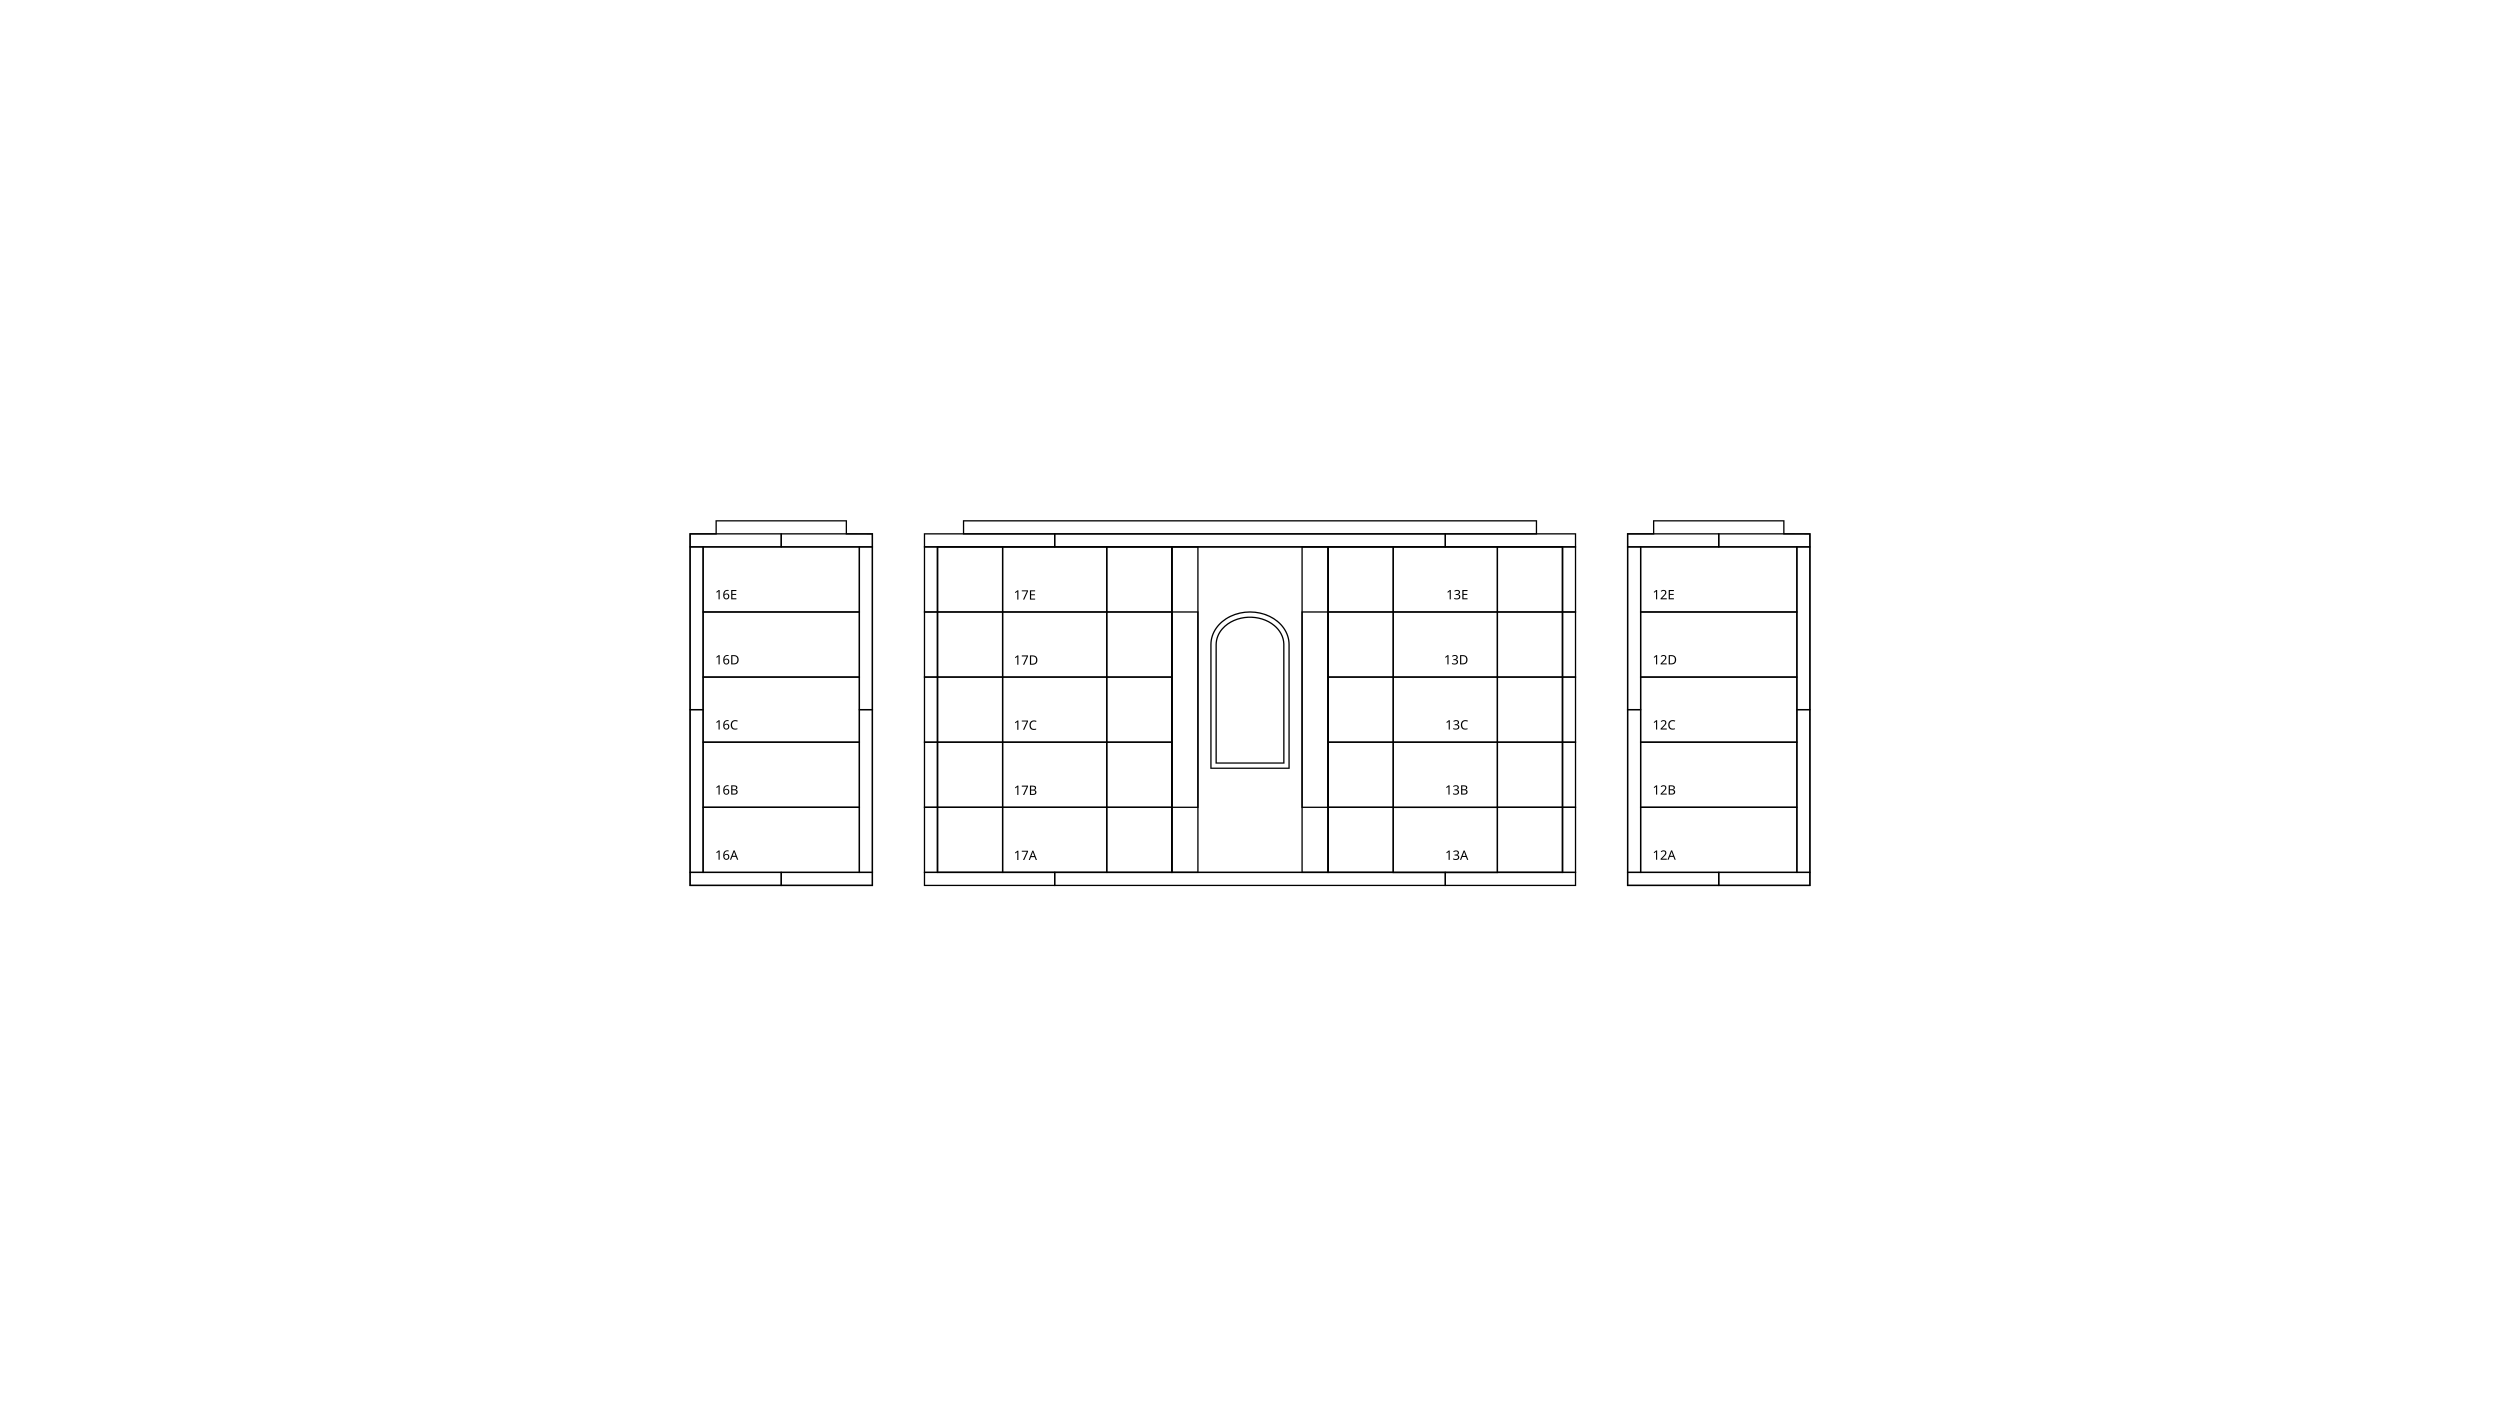
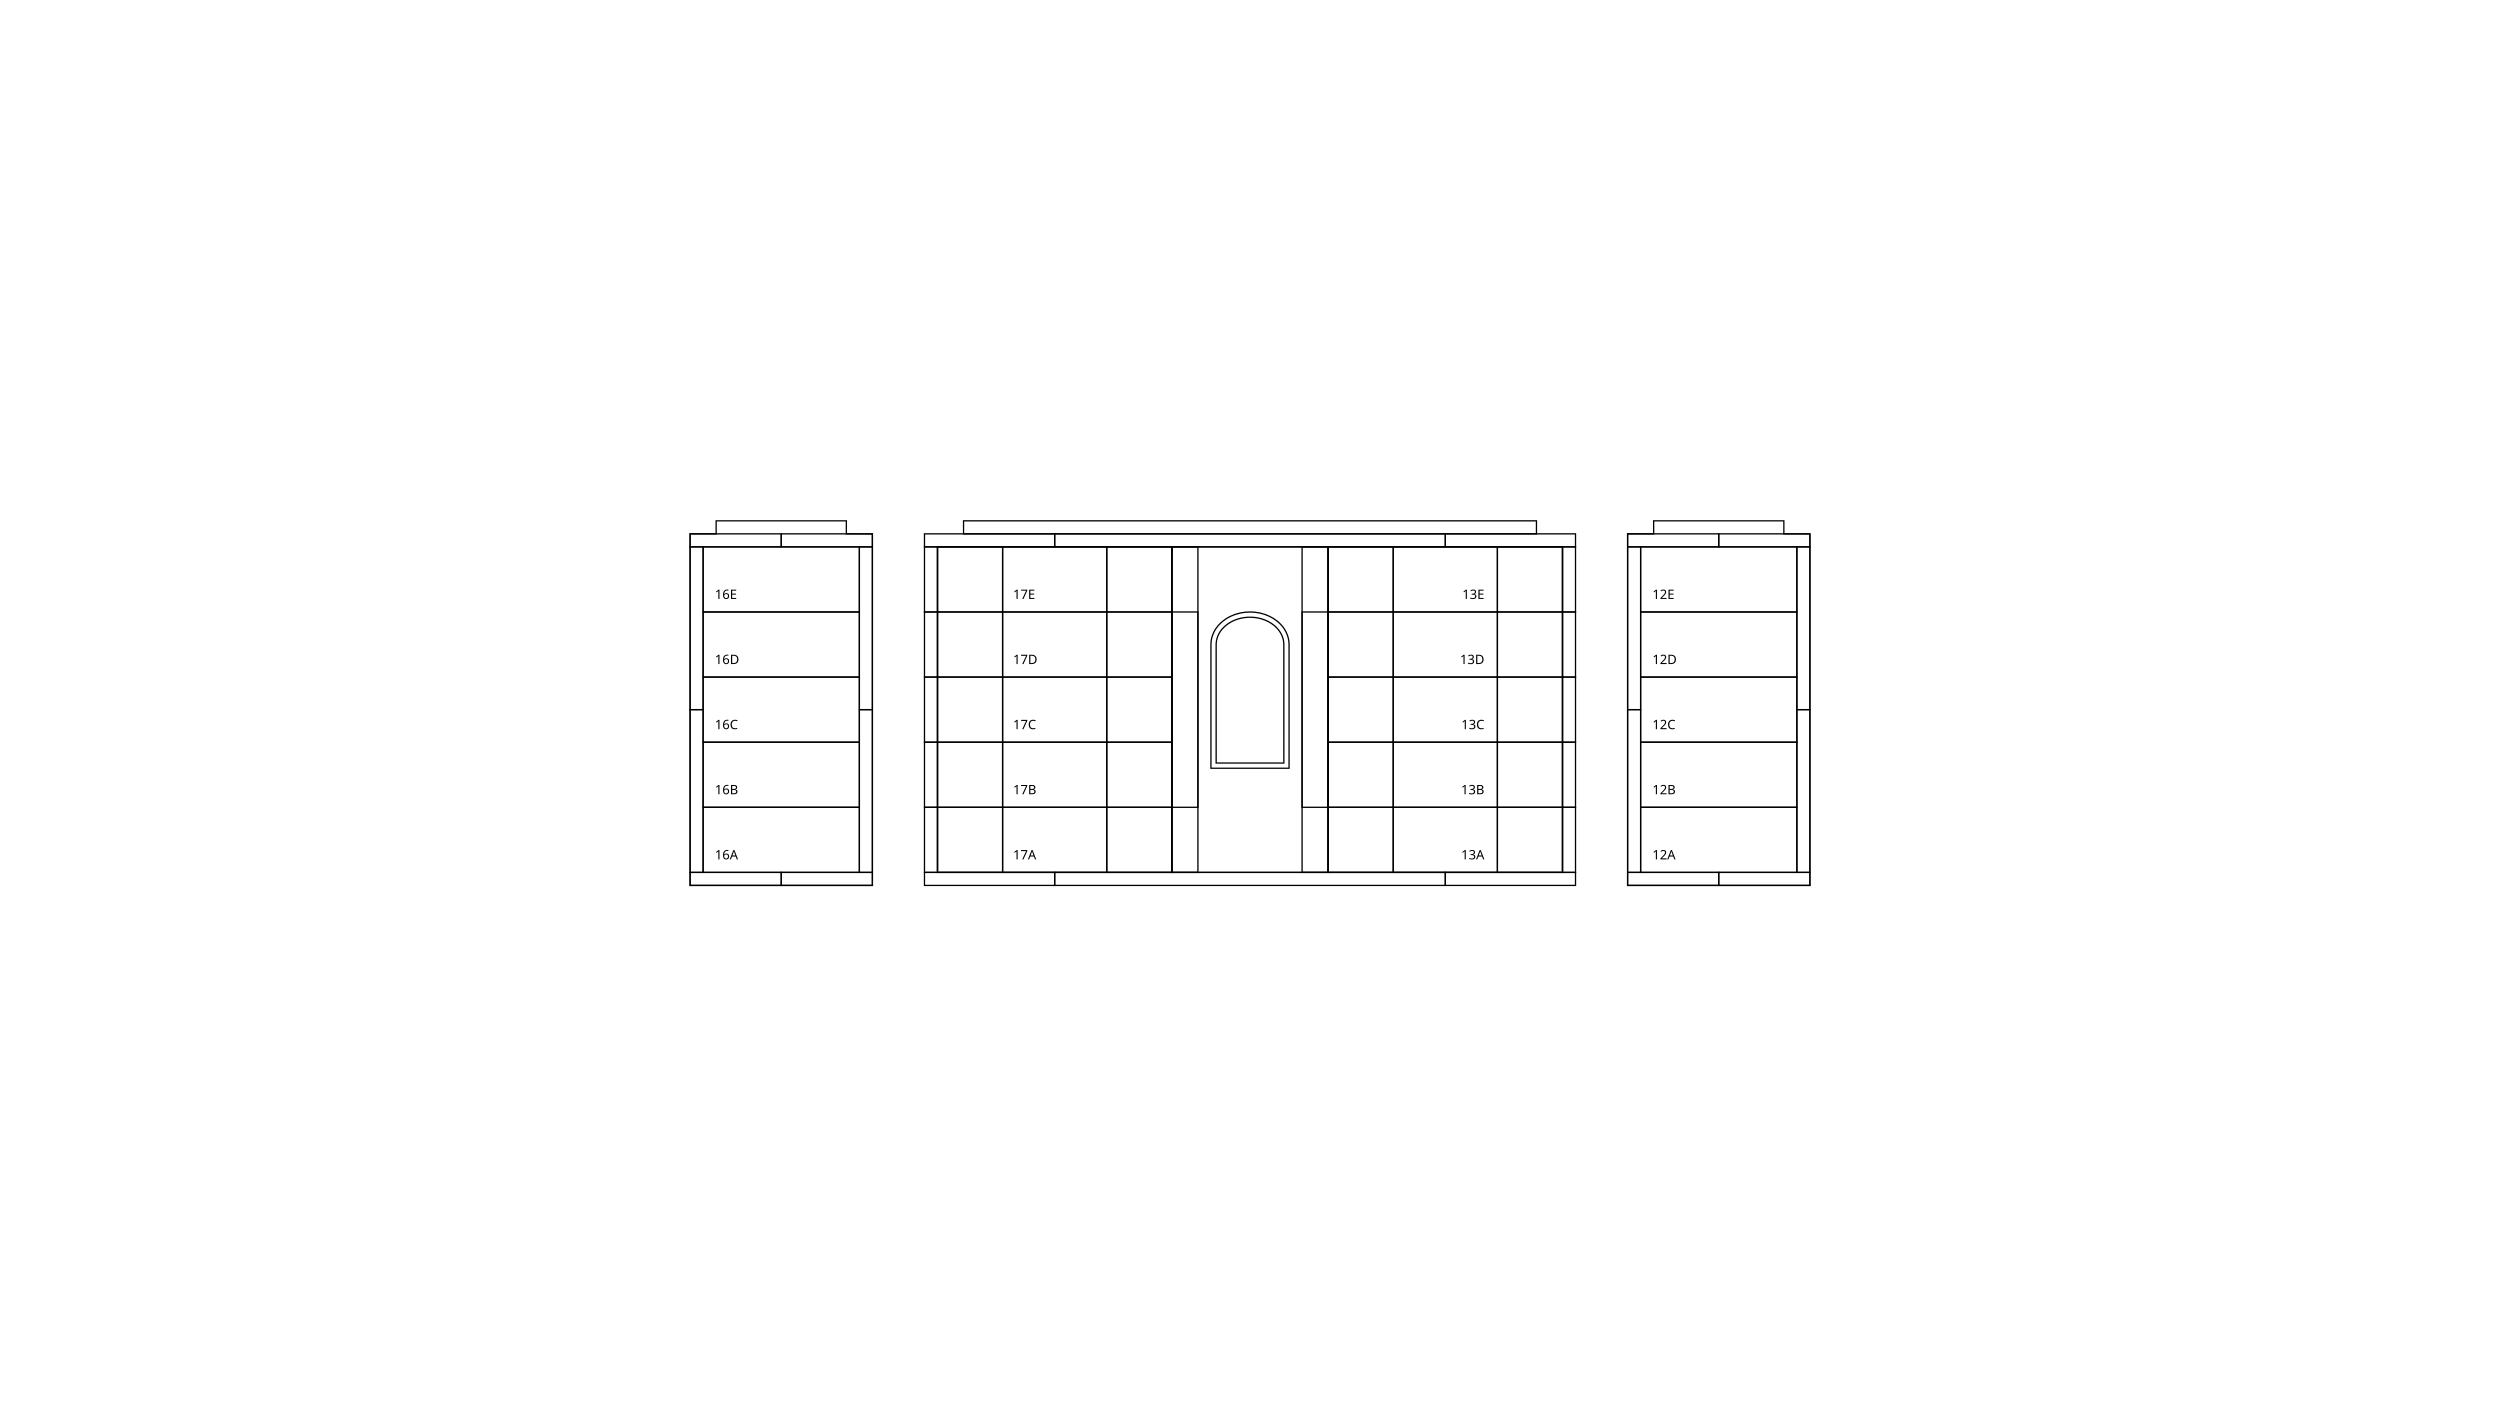
- <svg xmlns="http://www.w3.org/2000/svg" width="1920" height="1080" viewBox="0 0 1920 1080" version="1.1" id="svg5">
-   <defs id="defs2" />
-   <g id="layer1" style="display:inline">
-     <path style="fill:none;stroke:#000000;stroke-width:1px;stroke-linecap:butt;stroke-linejoin:miter;stroke-opacity:1" d="M 530,680 H 670 V 410.059 L 650,410 V 400 H 550 v 10 h -20 z" id="path892" />
-     <path style="fill:none;stroke:#000000;stroke-width:1px;stroke-linecap:butt;stroke-linejoin:miter;stroke-opacity:1" d="m 530,410 h 70 v 10 h -70 z" id="path2489" />
-     <path style="fill:none;stroke:#000000;stroke-width:1px;stroke-linecap:butt;stroke-linejoin:miter;stroke-opacity:1" d="m 600,410 h 70 v 10 h -70 z" id="path2855" />
-     <path style="fill:none;stroke:#000000;stroke-width:1px;stroke-linecap:butt;stroke-linejoin:miter;stroke-opacity:1" d="m 530,420 h 10 v 125 h -10 z" id="path2857" />
-     <path style="fill:none;stroke:#000000;stroke-width:1px;stroke-linecap:butt;stroke-linejoin:miter;stroke-opacity:1" d="m 530,545 v 125 h 10 V 545 Z" id="path2859" />
-     <path style="fill:none;stroke:#000000;stroke-width:1px;stroke-linecap:butt;stroke-linejoin:miter;stroke-opacity:1" d="m 660,420 h 10 v 125 h -10 z" id="path2861" />
-     <path style="fill:none;stroke:#000000;stroke-width:1px;stroke-linecap:butt;stroke-linejoin:miter;stroke-opacity:1" d="m 660,545 h 10 v 125 h -10 z" id="path2863" />
-     <path style="fill:none;stroke:#000000;stroke-width:1px;stroke-linecap:butt;stroke-linejoin:miter;stroke-opacity:1" d="m 530,670 h 70 v 10 h -70 z" id="path3182" />
-     <path style="fill:none;stroke:#000000;stroke-width:1px;stroke-linecap:butt;stroke-linejoin:miter;stroke-opacity:1" d="m 600,670 h 70 v 10 h -70 z" id="path3184" />
-     <path style="display:inline;fill:none;stroke:#000000;stroke-width:1px;stroke-linecap:butt;stroke-linejoin:miter;stroke-opacity:1" d="m 1250,680 h 140 V 410.059 L 1370,410 v -10 h -100 v 10 h -20 z" id="path892-0" />
-     <path style="display:inline;fill:none;stroke:#000000;stroke-width:1px;stroke-linecap:butt;stroke-linejoin:miter;stroke-opacity:1" d="m 1250,410 h 70 v 10 h -70 z" id="path2489-3" />
-     <path style="display:inline;fill:none;stroke:#000000;stroke-width:1px;stroke-linecap:butt;stroke-linejoin:miter;stroke-opacity:1" d="m 1320,410 h 70 v 10 h -70 z" id="path2855-6" />
-     <path style="display:inline;fill:none;stroke:#000000;stroke-width:1px;stroke-linecap:butt;stroke-linejoin:miter;stroke-opacity:1" d="m 1250,420 h 10 v 125 h -10 z" id="path2857-1" />
-     <path style="display:inline;fill:none;stroke:#000000;stroke-width:1px;stroke-linecap:butt;stroke-linejoin:miter;stroke-opacity:1" d="m 1250,545 v 125 h 10 V 545 Z" id="path2859-0" />
-     <path style="display:inline;fill:none;stroke:#000000;stroke-width:1px;stroke-linecap:butt;stroke-linejoin:miter;stroke-opacity:1" d="m 1380,420 h 10 v 125 h -10 z" id="path2861-6" />
-     <path style="display:inline;fill:none;stroke:#000000;stroke-width:1px;stroke-linecap:butt;stroke-linejoin:miter;stroke-opacity:1" d="m 1380,545 h 10 v 125 h -10 z" id="path2863-3" />
-     <path style="display:inline;fill:none;stroke:#000000;stroke-width:1px;stroke-linecap:butt;stroke-linejoin:miter;stroke-opacity:1" d="m 1250,670 h 70 v 10 h -70 z" id="path3182-2" />
-     <path style="display:inline;fill:none;stroke:#000000;stroke-width:1px;stroke-linecap:butt;stroke-linejoin:miter;stroke-opacity:1" d="m 1320,670 h 70 v 10 h -70 z" id="path3184-0" />
-     <path style="display:inline;fill:none;stroke:#000000;stroke-width:1px;stroke-linecap:butt;stroke-linejoin:miter;stroke-opacity:1" d="M 720,670 H 900 V 420 H 720 Z" id="path256" />
-     <path style="display:inline;fill:none;stroke:#000000;stroke-width:1px;stroke-linecap:butt;stroke-linejoin:miter;stroke-opacity:1" d="m 720,620 h 50 v 50 h -50 z" id="path765" />
-     <path style="display:inline;fill:none;stroke:#000000;stroke-width:1px;stroke-linecap:butt;stroke-linejoin:miter;stroke-opacity:1" d="m 720,570 h 50 v 50 h -50 z" id="path765-6" />
-     <path style="display:inline;fill:none;stroke:#000000;stroke-width:1px;stroke-linecap:butt;stroke-linejoin:miter;stroke-opacity:1" d="m 720,520 h 50 v 50 h -50 z" id="path765-7" />
-     <path style="display:inline;fill:none;stroke:#000000;stroke-width:1px;stroke-linecap:butt;stroke-linejoin:miter;stroke-opacity:1" d="m 720,470 h 50 v 50 h -50 z" id="path765-5" />
-     <path style="display:inline;fill:none;stroke:#000000;stroke-width:1px;stroke-linecap:butt;stroke-linejoin:miter;stroke-opacity:1" d="m 720,420 h 50 v 50 h -50 z" id="path765-3" />
-     <path style="display:inline;fill:none;stroke:#000000;stroke-width:1px;stroke-linecap:butt;stroke-linejoin:miter;stroke-opacity:1" d="m 850,620 h 50 v 50 h -50 z" id="path765-56" />
-     <path style="display:inline;fill:none;stroke:#000000;stroke-width:1px;stroke-linecap:butt;stroke-linejoin:miter;stroke-opacity:1" d="m 850,570 h 50 v 50 h -50 z" id="path765-6-2" />
-     <path style="display:inline;fill:none;stroke:#000000;stroke-width:1px;stroke-linecap:butt;stroke-linejoin:miter;stroke-opacity:1" d="m 850,520 h 50 v 50 h -50 z" id="path765-7-9" />
-     <path style="display:inline;fill:none;stroke:#000000;stroke-width:1px;stroke-linecap:butt;stroke-linejoin:miter;stroke-opacity:1" d="m 850,470 h 50 v 50 h -50 z" id="path765-5-1" />
-     <path style="display:inline;fill:none;stroke:#000000;stroke-width:1px;stroke-linecap:butt;stroke-linejoin:miter;stroke-opacity:1" d="m 850,420 h 50 v 50 h -50 z" id="path765-3-2" />
-     <path style="display:inline;fill:none;stroke:#000000;stroke-width:1px;stroke-linecap:butt;stroke-linejoin:miter;stroke-opacity:1" d="m 1020,670 h 180 V 420 h -180 z" id="path256-9" />
-     <path style="display:inline;fill:none;stroke:#000000;stroke-width:1px;stroke-linecap:butt;stroke-linejoin:miter;stroke-opacity:1" d="m 1020,620 h 50 v 50 h -50 z" id="path765-36" />
-     <path style="display:inline;fill:none;stroke:#000000;stroke-width:1px;stroke-linecap:butt;stroke-linejoin:miter;stroke-opacity:1" d="m 1020,570 h 50 v 50 h -50 z" id="path765-6-0" />
-     <path style="display:inline;fill:none;stroke:#000000;stroke-width:1px;stroke-linecap:butt;stroke-linejoin:miter;stroke-opacity:1" d="m 1020,520 h 50 v 50 h -50 z" id="path765-7-6" />
-     <path style="display:inline;fill:none;stroke:#000000;stroke-width:1px;stroke-linecap:butt;stroke-linejoin:miter;stroke-opacity:1" d="m 1020,470 h 50 v 50 h -50 z" id="path765-5-2" />
-     <path style="display:inline;fill:none;stroke:#000000;stroke-width:1px;stroke-linecap:butt;stroke-linejoin:miter;stroke-opacity:1" d="m 1020,420 h 50 v 50 h -50 z" id="path765-3-6" />
-     <path style="display:inline;fill:none;stroke:#000000;stroke-width:1px;stroke-linecap:butt;stroke-linejoin:miter;stroke-opacity:1" d="m 1150,620 h 50 v 50 h -50 z" id="path765-56-1" />
-     <path style="display:inline;fill:none;stroke:#000000;stroke-width:1px;stroke-linecap:butt;stroke-linejoin:miter;stroke-opacity:1" d="m 1150,570 h 50 v 50 h -50 z" id="path765-6-2-8" />
-     <path style="display:inline;fill:none;stroke:#000000;stroke-width:1px;stroke-linecap:butt;stroke-linejoin:miter;stroke-opacity:1" d="m 1150,520 h 50 v 50 h -50 z" id="path765-7-9-7" />
-     <path style="display:inline;fill:none;stroke:#000000;stroke-width:1px;stroke-linecap:butt;stroke-linejoin:miter;stroke-opacity:1" d="m 1150,470 h 50 v 50 h -50 z" id="path765-5-1-9" />
-     <path style="display:inline;fill:none;stroke:#000000;stroke-width:1px;stroke-linecap:butt;stroke-linejoin:miter;stroke-opacity:1" d="m 1150,420 h 50 v 50 h -50 z" id="path765-3-2-2" />
-     <path style="display:inline;fill:none;stroke:#000000;stroke-width:1px;stroke-linecap:butt;stroke-linejoin:miter;stroke-opacity:1" d="m 900,420 h 120 V 670 H 900 Z" id="path1297" />
-     <path style="display:inline;fill:none;stroke:#000000;stroke-width:1px;stroke-linecap:butt;stroke-linejoin:miter;stroke-opacity:1" d="m 900,420 h 20 v 250 h -20 z" id="path1299" />
-     <path style="display:inline;fill:none;stroke:#000000;stroke-width:1px;stroke-linecap:butt;stroke-linejoin:miter;stroke-opacity:1" d="m 1000,420 h 20 v 250 h -20 z" id="path1299-7" />
-     <path id="path1474" style="display:inline;fill:none;stroke:#000000;stroke-width:1px;stroke-linecap:butt;stroke-linejoin:miter;stroke-opacity:1" d="M 960,470 A 30,25 0 0 0 945,473.35 30,25 0 0 0 930,495 v 95 h 60 V 495 A 30,25 0 0 0 975,473.35 30,25 0 0 0 960,470 Z" />
-     <path id="path1474-0" style="display:inline;fill:none;stroke:#000000;stroke-width:1px;stroke-linecap:butt;stroke-linejoin:miter;stroke-opacity:1" d="m 958.586,474.039 c -7.419,0.345 -14.951,3.29 -19.885,8.983 -2.927,3.31 -4.697,7.65 -4.703,12.088 0.004,30.296 5.7e-4,60.593 0.002,90.89 17.333,0 34.667,0 52,0 -0.004,-30.491 0.017,-60.983 -0.022,-91.474 -0.136,-5.482 -3.089,-10.604 -7.261,-14.049 -5.551,-4.658 -12.959,-6.727 -20.131,-6.438 z" />
-     <path style="display:inline;fill:none;stroke:#000000;stroke-width:1px;stroke-linecap:butt;stroke-linejoin:miter;stroke-opacity:1" d="m 900,470 h 20 v 150 h -20 z" id="path4124" />
-     <path style="display:inline;fill:none;stroke:#000000;stroke-width:1px;stroke-linecap:butt;stroke-linejoin:miter;stroke-opacity:1" d="m 1000,470 h 20 v 150 h -20 z" id="path4126" />
-     <path style="display:inline;fill:none;stroke:#000000;stroke-width:1px;stroke-linecap:butt;stroke-linejoin:miter;stroke-opacity:1" d="m 710,420 v -10 h 100 v 10 z" id="path4128" />
-     <path style="display:inline;fill:none;stroke:#000000;stroke-width:1px;stroke-linecap:butt;stroke-linejoin:miter;stroke-opacity:1" d="m 1110,420 v -10 h 100 v 10 z" id="path4128-0" />
-     <path style="display:inline;fill:none;stroke:#000000;stroke-width:1px;stroke-linecap:butt;stroke-linejoin:miter;stroke-opacity:1" d="m 810,410 h 300 v 10 H 810 Z" id="path4482" />
-     <path style="display:inline;fill:none;stroke:#000000;stroke-width:1px;stroke-linecap:butt;stroke-linejoin:miter;stroke-opacity:1" d="m 710,680 v -10 h 100 v 10 z" id="path4128-7" />
-     <path style="display:inline;fill:none;stroke:#000000;stroke-width:1px;stroke-linecap:butt;stroke-linejoin:miter;stroke-opacity:1" d="m 1110,680 v -10 h 100 v 10 z" id="path4128-0-3" />
-     <path style="display:inline;fill:none;stroke:#000000;stroke-width:1px;stroke-linecap:butt;stroke-linejoin:miter;stroke-opacity:1" d="m 810,670 h 300 v 10 H 810 Z" id="path4482-6" />
-     <path style="display:inline;fill:none;stroke:#000000;stroke-width:1px;stroke-linecap:butt;stroke-linejoin:miter;stroke-opacity:1" d="m 740,410 v -10 h 440 v 10 z" id="path4484" />
-     <path style="display:inline;fill:none;stroke:#000000;stroke-width:1px;stroke-linecap:butt;stroke-linejoin:miter;stroke-opacity:1" d="m 720,670 h -10 v -50 h 10 z" id="path4632" />
-     <path style="display:inline;fill:none;stroke:#000000;stroke-width:1px;stroke-linecap:butt;stroke-linejoin:miter;stroke-opacity:1" d="m 720,620 h -10 v -50 h 10 z" id="path4632-2" />
-     <path style="display:inline;fill:none;stroke:#000000;stroke-width:1px;stroke-linecap:butt;stroke-linejoin:miter;stroke-opacity:1" d="m 720,570 h -10 v -50 h 10 z" id="path4632-3" />
-     <path style="display:inline;fill:none;stroke:#000000;stroke-width:1px;stroke-linecap:butt;stroke-linejoin:miter;stroke-opacity:1" d="m 720,520 h -10 v -50 h 10 z" id="path4632-2-7" />
-     <path style="display:inline;fill:none;stroke:#000000;stroke-width:1px;stroke-linecap:butt;stroke-linejoin:miter;stroke-opacity:1" d="m 720,470 h -10 v -50 h 10 z" id="path4632-2-7-5" />
-     <path style="display:inline;fill:none;stroke:#000000;stroke-width:1px;stroke-linecap:butt;stroke-linejoin:miter;stroke-opacity:1" d="m 1210,670 h -10 v -50 h 10 z" id="path4632-9" />
-     <path style="display:inline;fill:none;stroke:#000000;stroke-width:1px;stroke-linecap:butt;stroke-linejoin:miter;stroke-opacity:1" d="m 1210,620 h -10 v -50 h 10 z" id="path4632-2-2" />
-     <path style="display:inline;fill:none;stroke:#000000;stroke-width:1px;stroke-linecap:butt;stroke-linejoin:miter;stroke-opacity:1" d="m 1210,570 h -10 v -50 h 10 z" id="path4632-3-2" />
-     <path style="display:inline;fill:none;stroke:#000000;stroke-width:1px;stroke-linecap:butt;stroke-linejoin:miter;stroke-opacity:1" d="m 1210,520 h -10 v -50 h 10 z" id="path4632-2-7-8" />
-     <path style="display:inline;fill:none;stroke:#000000;stroke-width:1px;stroke-linecap:butt;stroke-linejoin:miter;stroke-opacity:1" d="m 1210,470 h -10 v -50 h 10 z" id="path4632-2-7-5-9" />
+ <svg xmlns="http://www.w3.org/2000/svg" height="1080" version="1.1" viewBox="0 0 1920 1080" width="1920">
+   <style>
+     path {
+       fill: none;
+       stroke-width: 1px;
+       stroke: #000;
+     }
+     text {
+       font-family: Monaco;
+       font-size: 10px;
+       text-anchor: start;
+     }
+     .text-anchor-end {
+       text-anchor: end;
+     }
+   </style>
+   <g>
+     <path d="m530 680h140v-269.94l-20-0.059v-10h-100v10h-20z" />
+     <path d="m530 410h70v10h-70z" />
+     <path d="m600 410h70v10h-70z" />
+     <path d="m530 420h10v125h-10z" />
+     <path d="m530 545v125h10v-125z" />
+     <path d="m660 420h10v125h-10z" />
+     <path d="m660 545h10v125h-10z" />
+     <path d="m530 670h70v10h-70z" />
+     <path d="m600 670h70v10h-70z" />
+     <path d="m1250 680h140v-269.94l-20-0.059v-10h-100v10h-20z" />
+     <path d="m1250 410h70v10h-70z" />
+     <path d="m1320 410h70v10h-70z" />
+     <path d="m1250 420h10v125h-10z" />
+     <path d="m1250 545v125h10v-125z" />
+     <path d="m1380 420h10v125h-10z" />
+     <path d="m1380 545h10v125h-10z" />
+     <path d="m1250 670h70v10h-70z" />
+     <path d="m1320 670h70v10h-70z" />
+     <path d="m720 670h180v-250h-180z" />
+     <path d="m720 620h50v50h-50z" />
+     <path d="m720 570h50v50h-50z" />
+     <path d="m720 520h50v50h-50z" />
+     <path d="m720 470h50v50h-50z" />
+     <path d="m720 420h50v50h-50z" />
+     <path d="m850 620h50v50h-50z" />
+     <path d="m850 570h50v50h-50z" />
+     <path d="m850 520h50v50h-50z" />
+     <path d="m850 470h50v50h-50z" />
+     <path d="m850 420h50v50h-50z" />
+     <path d="m1020 670h180v-250h-180z" />
+     <path d="m1020 620h50v50h-50z" />
+     <path d="m1020 570h50v50h-50z" />
+     <path d="m1020 520h50v50h-50z" />
+     <path d="m1020 470h50v50h-50z" />
+     <path d="m1020 420h50v50h-50z" />
+     <path d="m1150 620h50v50h-50z" />
+     <path d="m1150 570h50v50h-50z" />
+     <path d="m1150 520h50v50h-50z" />
+     <path d="m1150 470h50v50h-50z" />
+     <path d="m1150 420h50v50h-50z" />
+     <path d="m900 420h120v250h-120z" />
+     <path d="m900 420h20v250h-20z" />
+     <path d="m1e3 420h20v250h-20z" />
+     <path d="m960 470a30 25 0 0 0-15 3.35 30 25 0 0 0-15 21.65v95h60v-95a30 25 0 0 0-15-21.65 30 25 0 0 0-15-3.35z" />
+     <path d="m958.59 474.04c-7.419 0.345-14.951 3.29-19.885 8.983-2.927 3.311-4.697 7.65-4.703 12.088 4e-3 30.296 5.7e-4 60.593 2e-3 90.89h52c-4e-3 -30.491 0.017-60.983-0.022-91.474-0.136-5.482-3.089-10.604-7.261-14.049-5.551-4.658-12.959-6.727-20.131-6.438z" />
+     <path d="m900 470h20v150h-20z" />
+     <path d="m1e3 470h20v150h-20z" />
+     <path d="m710 420v-10h100v10z" />
+     <path d="m1110 420v-10h100v10z" />
+     <path d="m810 410h300v10h-300z" />
+     <path d="m710 680v-10h100v10z" />
+     <path d="m1110 680v-10h100v10z" />
+     <path d="m810 670h300v10h-300z" />
+     <path d="m740 410v-10h440v10z" />
+     <path d="m720 670h-10v-50h10z" />
+     <path d="m720 620h-10v-50h10z" />
+     <path d="m720 570h-10v-50h10z" />
+     <path d="m720 520h-10v-50h10z" />
+     <path d="m720 470h-10v-50h10z" />
+     <path d="m1210 670h-10v-50h10z" />
+     <path d="m1210 620h-10v-50h10z" />
+     <path d="m1210 570h-10v-50h10z" />
+     <path d="m1210 520h-10v-50h10z" />
+     <path d="m1210 470h-10v-50h10z" />
  </g>
-   <g id="layer2" style="display:inline">
-     <path style="fill:none;stroke:#000000;stroke-width:1px;stroke-linecap:butt;stroke-linejoin:miter;stroke-opacity:1" d="M 540,670 H 660 V 620 H 540 Z" id="path894" />
-     <text xml:space="preserve" style="font-style:normal;font-weight:normal;font-size:10px;line-height:0;font-family:sans-serif;fill:#000000;fill-opacity:1;stroke:none" x="549.153" y="660.271" id="text13939">
-       <tspan id="tspan13937" x="549.153" y="660.271" style="font-style:normal;font-variant:normal;font-weight:normal;font-stretch:normal;font-size:10px;font-family:monaco;-inkscape-font-specification:monaco">16A</tspan>
-     </text>
-     <path style="display:inline;fill:none;stroke:#000000;stroke-width:1px;stroke-linecap:butt;stroke-linejoin:miter;stroke-opacity:1" d="M 540,620 H 660 V 570 H 540 Z" id="path894-9" />
-     <text xml:space="preserve" style="font-style:normal;font-weight:normal;font-size:10px;line-height:0;font-family:sans-serif;display:inline;fill:#000000;fill-opacity:1;stroke:none" x="549.153" y="610.271" id="text13939-7">
-       <tspan id="tspan13937-3" x="549.153" y="610.271" style="font-style:normal;font-variant:normal;font-weight:normal;font-stretch:normal;font-size:10px;font-family:monaco;-inkscape-font-specification:monaco">16B</tspan>
-     </text>
-     <path style="display:inline;fill:none;stroke:#000000;stroke-width:1px;stroke-linecap:butt;stroke-linejoin:miter;stroke-opacity:1" d="M 540,570 H 660 V 520 H 540 Z" id="path894-6" />
-     <text xml:space="preserve" style="font-style:normal;font-weight:normal;font-size:10px;line-height:0;font-family:sans-serif;display:inline;fill:#000000;fill-opacity:1;stroke:none" x="549.153" y="560.271" id="text13939-1">
-       <tspan id="tspan13937-2" x="549.153" y="560.271" style="font-style:normal;font-variant:normal;font-weight:normal;font-stretch:normal;font-size:10px;font-family:monaco;-inkscape-font-specification:monaco">16C</tspan>
-     </text>
-     <path style="display:inline;fill:none;stroke:#000000;stroke-width:1px;stroke-linecap:butt;stroke-linejoin:miter;stroke-opacity:1" d="M 540,520 H 660 V 470 H 540 Z" id="path894-93" />
-     <text xml:space="preserve" style="font-style:normal;font-weight:normal;font-size:10px;line-height:0;font-family:sans-serif;display:inline;fill:#000000;fill-opacity:1;stroke:none" x="549.153" y="510.271" id="text13939-19">
-       <tspan id="tspan13937-4" x="549.153" y="510.271" style="font-style:normal;font-variant:normal;font-weight:normal;font-stretch:normal;font-size:10px;font-family:monaco;-inkscape-font-specification:monaco">16D</tspan>
-     </text>
-     <path style="display:inline;fill:none;stroke:#000000;stroke-width:1px;stroke-linecap:butt;stroke-linejoin:miter;stroke-opacity:1" d="M 540,470 H 660 V 420 H 540 Z" id="path894-7" />
-     <text xml:space="preserve" style="font-style:normal;font-weight:normal;font-size:10px;line-height:0;font-family:sans-serif;display:inline;fill:#000000;fill-opacity:1;stroke:none" x="549.153" y="460.271" id="text13939-8">
-       <tspan id="tspan13937-45" x="549.153" y="460.271" style="font-style:normal;font-variant:normal;font-weight:normal;font-stretch:normal;font-size:10px;font-family:monaco;-inkscape-font-specification:monaco">16E</tspan>
-     </text>
-     <path style="fill:none;stroke:#000000;stroke-width:1px;stroke-linecap:butt;stroke-linejoin:miter;stroke-opacity:1" d="m 770,620 h 80 v 50 h -80 z" id="path26687" />
-     <text xml:space="preserve" style="font-size:10px;line-height:1.25;font-family:sans-serif" x="778.582" y="660.5" id="text28165">
-       <tspan id="tspan28163" x="778.582" y="660.5" style="font-style:normal;font-variant:normal;font-weight:normal;font-stretch:normal;font-family:Monaco;-inkscape-font-specification:Monaco">17A</tspan>
-     </text>
-     <path style="display:inline;fill:none;stroke:#000000;stroke-width:1px;stroke-linecap:butt;stroke-linejoin:miter;stroke-opacity:1" d="m 770,570 h 80 v 50 h -80 z" id="path26687-1" />
-     <text xml:space="preserve" style="font-size:10px;line-height:1.25;font-family:sans-serif;display:inline" x="778.582" y="610.5" id="text28165-2">
-       <tspan id="tspan28163-9" x="778.582" y="610.5" style="font-style:normal;font-variant:normal;font-weight:normal;font-stretch:normal;font-family:Monaco;-inkscape-font-specification:Monaco">17B</tspan>
-     </text>
-     <path style="display:inline;fill:none;stroke:#000000;stroke-width:1px;stroke-linecap:butt;stroke-linejoin:miter;stroke-opacity:1" d="m 770,520 h 80 v 50 h -80 z" id="path26687-3" />
-     <text xml:space="preserve" style="font-size:10px;line-height:1.25;font-family:sans-serif;display:inline" x="778.582" y="560.5" id="text28165-1">
-       <tspan id="tspan28163-94" x="778.582" y="560.5" style="font-style:normal;font-variant:normal;font-weight:normal;font-stretch:normal;font-family:Monaco;-inkscape-font-specification:Monaco">17C</tspan>
-     </text>
-     <path style="display:inline;fill:none;stroke:#000000;stroke-width:1px;stroke-linecap:butt;stroke-linejoin:miter;stroke-opacity:1" d="m 770,470 h 80 v 50 h -80 z" id="path26687-7" />
-     <text xml:space="preserve" style="font-size:10px;line-height:1.25;font-family:sans-serif;display:inline" x="778.582" y="510.5" id="text28165-8">
-       <tspan id="tspan28163-4" x="778.582" y="510.5" style="font-style:normal;font-variant:normal;font-weight:normal;font-stretch:normal;font-family:Monaco;-inkscape-font-specification:Monaco">17D</tspan>
-     </text>
-     <path style="display:inline;fill:none;stroke:#000000;stroke-width:1px;stroke-linecap:butt;stroke-linejoin:miter;stroke-opacity:1" d="m 770,420 h 80 v 50 h -80 z" id="path26687-5" />
-     <text xml:space="preserve" style="font-size:10px;line-height:1.25;font-family:sans-serif;display:inline" x="778.582" y="460.5" id="text28165-0">
-       <tspan id="tspan28163-3" x="778.582" y="460.5" style="font-style:normal;font-variant:normal;font-weight:normal;font-stretch:normal;font-family:Monaco;-inkscape-font-specification:Monaco">17E</tspan>
-     </text>
-     <path style="fill:none;stroke:#000000;stroke-width:1px;stroke-linecap:butt;stroke-linejoin:miter;stroke-opacity:1" d="m 1070,620.088 h 80 v 50 h -80 z" id="path36798" />
-     <text xml:space="preserve" style="font-size:10px;line-height:1.25;font-family:sans-serif;text-align:end;text-anchor:end" x="1140.656" y="660.358" id="text37300">
-       <tspan id="tspan37298" x="1140.656" y="660.358" style="font-style:normal;font-variant:normal;font-weight:normal;font-stretch:normal;font-family:Monaco;-inkscape-font-specification:Monaco">13A</tspan>
-     </text>
-     <path style="display:inline;fill:none;stroke:#000000;stroke-width:1px;stroke-linecap:butt;stroke-linejoin:miter;stroke-opacity:1" d="m 1070,570 h 80 v 50 h -80 z" id="path36798-6" />
-     <text xml:space="preserve" style="font-size:10px;line-height:1.25;font-family:sans-serif;text-align:end;text-anchor:end;display:inline" x="1140.656" y="610.27" id="text37300-1">
-       <tspan id="tspan37298-0" x="1140.656" y="610.27" style="font-style:normal;font-variant:normal;font-weight:normal;font-stretch:normal;font-family:Monaco;-inkscape-font-specification:Monaco">13B</tspan>
-     </text>
-     <path style="display:inline;fill:none;stroke:#000000;stroke-width:1px;stroke-linecap:butt;stroke-linejoin:miter;stroke-opacity:1" d="m 1070,520 h 80 v 50 h -80 z" id="path36798-63" />
-     <text xml:space="preserve" style="font-size:10px;line-height:1.25;font-family:sans-serif;text-align:end;text-anchor:end;display:inline" x="1140.656" y="560.27" id="text37300-2">
-       <tspan id="tspan37298-06" x="1140.656" y="560.27" style="font-style:normal;font-variant:normal;font-weight:normal;font-stretch:normal;font-family:Monaco;-inkscape-font-specification:Monaco">13C</tspan>
-     </text>
-     <path style="display:inline;fill:none;stroke:#000000;stroke-width:1px;stroke-linecap:butt;stroke-linejoin:miter;stroke-opacity:1" d="m 1070,470 h 80 v 50 h -80 z" id="path36798-1" />
-     <text xml:space="preserve" style="font-size:10px;line-height:1.25;font-family:sans-serif;text-align:end;text-anchor:end;display:inline" x="1140.656" y="510.27" id="text37300-5">
-       <tspan id="tspan37298-5" x="1140.656" y="510.27" style="font-style:normal;font-variant:normal;font-weight:normal;font-stretch:normal;font-family:Monaco;-inkscape-font-specification:Monaco">13D</tspan>
-     </text>
-     <path style="display:inline;fill:none;stroke:#000000;stroke-width:1px;stroke-linecap:butt;stroke-linejoin:miter;stroke-opacity:1" d="m 1070,420 h 80 v 50 h -80 z" id="path36798-4" />
-     <text xml:space="preserve" style="font-size:10px;line-height:1.25;font-family:sans-serif;text-align:end;text-anchor:end;display:inline" x="1140.656" y="460.27" id="text37300-7">
-       <tspan id="tspan37298-6" x="1140.656" y="460.27" style="font-style:normal;font-variant:normal;font-weight:normal;font-stretch:normal;font-family:Monaco;-inkscape-font-specification:Monaco">13E</tspan>
-     </text>
-     <path style="display:inline;fill:none;stroke:#000000;stroke-width:1px;stroke-linecap:butt;stroke-linejoin:miter;stroke-opacity:1" d="m 1260,670 h 120 v -50 h -120 z" id="path894-61" />
-     <text xml:space="preserve" style="font-style:normal;font-weight:normal;font-size:10px;line-height:0;font-family:sans-serif;display:inline;fill:#000000;fill-opacity:1;stroke:none" x="1269.153" y="660.271" id="text13939-5">
-       <tspan id="tspan13937-5" x="1269.153" y="660.271" style="font-style:normal;font-variant:normal;font-weight:normal;font-stretch:normal;font-size:10px;font-family:monaco;-inkscape-font-specification:monaco">12A</tspan>
-     </text>
-     <path style="display:inline;fill:none;stroke:#000000;stroke-width:1px;stroke-linecap:butt;stroke-linejoin:miter;stroke-opacity:1" d="m 1260,620 h 120 v -50 h -120 z" id="path894-9-4" />
-     <text xml:space="preserve" style="font-style:normal;font-weight:normal;font-size:10px;line-height:0;font-family:sans-serif;display:inline;fill:#000000;fill-opacity:1;stroke:none" x="1269.153" y="610.271" id="text13939-7-7">
-       <tspan id="tspan13937-3-6" x="1269.153" y="610.271" style="font-style:normal;font-variant:normal;font-weight:normal;font-stretch:normal;font-size:10px;font-family:monaco;-inkscape-font-specification:monaco">12B</tspan>
-     </text>
-     <path style="display:inline;fill:none;stroke:#000000;stroke-width:1px;stroke-linecap:butt;stroke-linejoin:miter;stroke-opacity:1" d="m 1260,570 h 120 v -50 h -120 z" id="path894-6-5" />
-     <text xml:space="preserve" style="font-style:normal;font-weight:normal;font-size:10px;line-height:0;font-family:sans-serif;display:inline;fill:#000000;fill-opacity:1;stroke:none" x="1269.153" y="560.271" id="text13939-1-6">
-       <tspan id="tspan13937-2-9" x="1269.153" y="560.271" style="font-style:normal;font-variant:normal;font-weight:normal;font-stretch:normal;font-size:10px;font-family:monaco;-inkscape-font-specification:monaco">12C</tspan>
-     </text>
-     <path style="display:inline;fill:none;stroke:#000000;stroke-width:1px;stroke-linecap:butt;stroke-linejoin:miter;stroke-opacity:1" d="m 1260,520 h 120 v -50 h -120 z" id="path894-93-3" />
-     <text xml:space="preserve" style="font-style:normal;font-weight:normal;font-size:10px;line-height:0;font-family:sans-serif;display:inline;fill:#000000;fill-opacity:1;stroke:none" x="1269.153" y="510.271" id="text13939-19-7">
-       <tspan id="tspan13937-4-4" x="1269.153" y="510.271" style="font-style:normal;font-variant:normal;font-weight:normal;font-stretch:normal;font-size:10px;font-family:monaco;-inkscape-font-specification:monaco">12D</tspan>
-     </text>
-     <path style="display:inline;fill:none;stroke:#000000;stroke-width:1px;stroke-linecap:butt;stroke-linejoin:miter;stroke-opacity:1" d="m 1260,470 h 120 v -50 h -120 z" id="path894-7-5" />
-     <text xml:space="preserve" style="font-style:normal;font-weight:normal;font-size:10px;line-height:0;font-family:sans-serif;display:inline;fill:#000000;fill-opacity:1;stroke:none" x="1269.153" y="460.271" id="text13939-8-2">
-       <tspan id="tspan13937-45-5" x="1269.153" y="460.271" style="font-style:normal;font-variant:normal;font-weight:normal;font-stretch:normal;font-size:10px;font-family:monaco;-inkscape-font-specification:monaco">12E</tspan>
-     </text>
+   <g>
+     <path d="m540 670h120v-50h-120z" />
+     <text x="549" y="660">16A</text>
+     <path d="m540 620h120v-50h-120z" />
+     <text x="549" y="610">16B</text>
+     <path d="m540 570h120v-50h-120z" />
+     <text x="549" y="560">16C</text>
+     <path d="m540 520h120v-50h-120z" />
+     <text x="549" y="510">16D</text>
+     <path d="m540 470h120v-50h-120z" />
+     <text x="549" y="460">16E</text>
+     <path d="m770 620h80v50h-80z" />
+     <text x="778" y="660">17A</text>
+     <path d="m770 570h80v50h-80z" />
+     <text x="778" y="610">17B</text>
+     <path d="m770 520h80v50h-80z" />
+     <text x="778" y="560">17C</text>
+     <path d="m770 470h80v50h-80z" />
+     <text x="778" y="510">17D</text>
+     <path d="m770 420h80v50h-80z" />
+     <text x="778" y="460">17E</text>
+     <path d="m1070 620h80v50h-80z" />
+     <text class="text-anchor-end" x="1140" y="660">13A</text>
+     <path d="m1070 570h80v50h-80z" />
+     <text class="text-anchor-end" x="1140" y="610">13B</text>
+     <path d="m1070 520h80v50h-80z" />
+     <text class="text-anchor-end" x="1140" y="560">13C</text>
+     <path d="m1070 470h80v50h-80z" />
+     <text class="text-anchor-end" x="1140" y="510">13D</text>
+     <path d="m1070 420h80v50h-80z" />
+     <text class="text-anchor-end" x="1140" y="460">13E</text>
+     <path d="m1260 670h120v-50h-120z" />
+     <text x="1269" y="660">12A</text>
+     <path d="m1260 620h120v-50h-120z" />
+     <text x="1269" y="610">12B</text>
+     <path d="m1260 570h120v-50h-120z" />
+     <text x="1269" y="560">12C</text>
+     <path d="m1260 520h120v-50h-120z" />
+     <text x="1269" y="510">12D</text>
+     <path d="m1260 470h120v-50h-120z" />
+     <text x="1269" y="460">12E</text>
  </g>
</svg>
